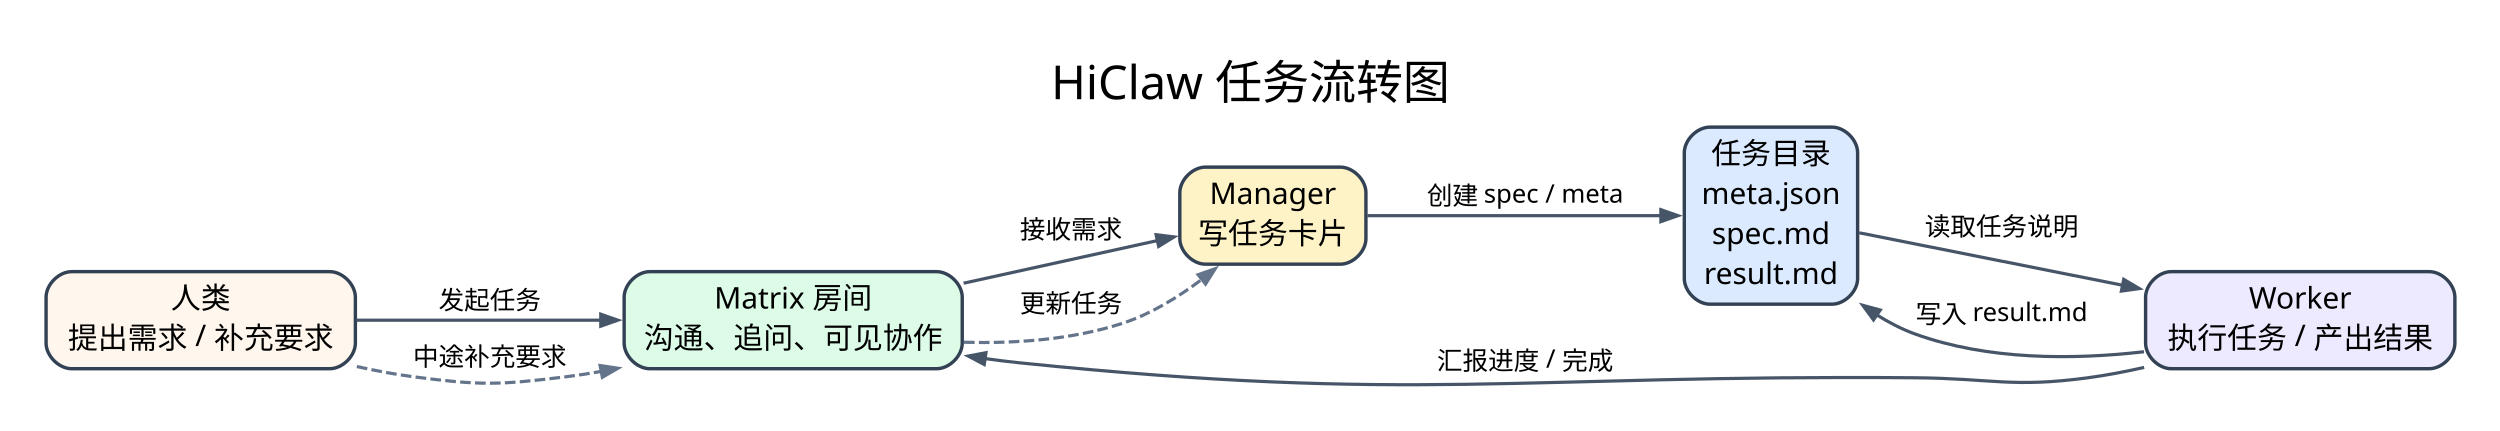
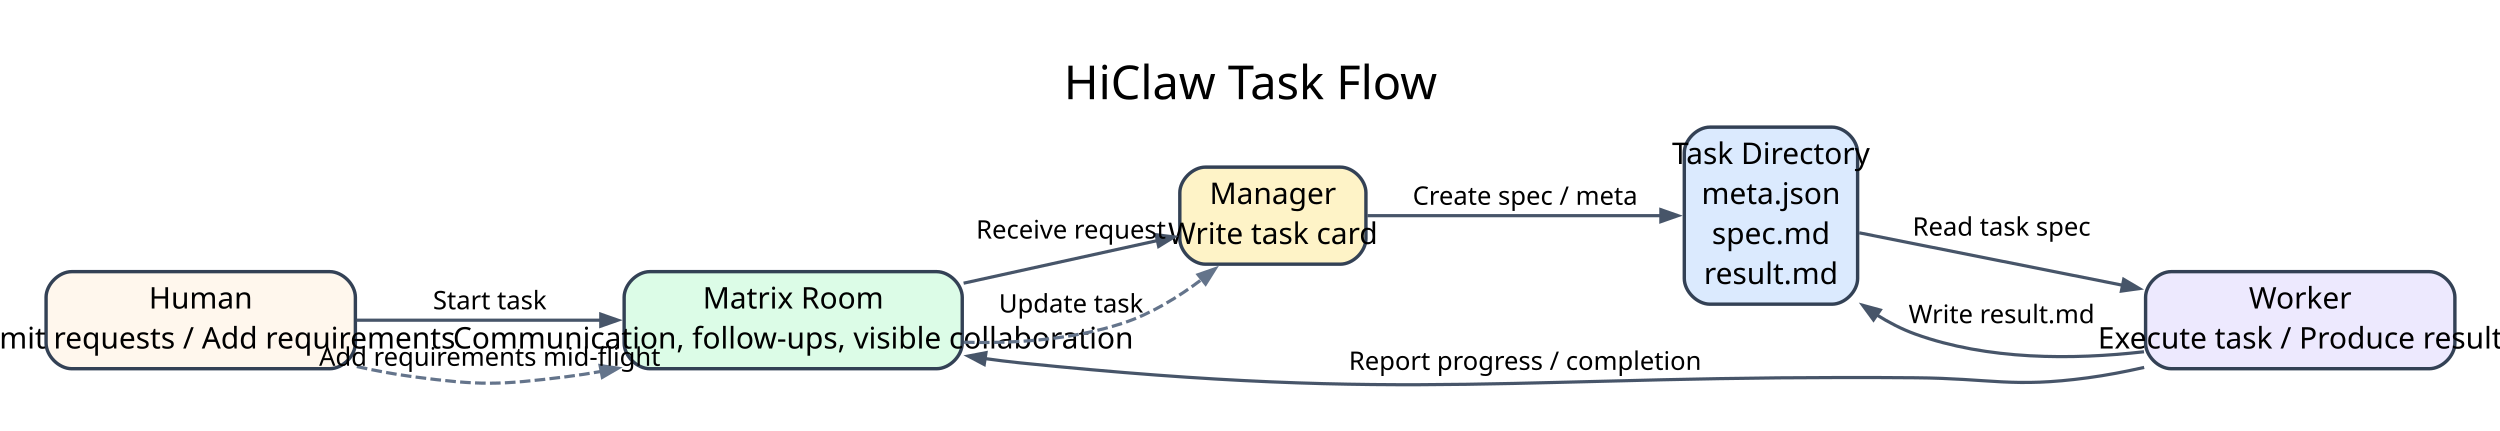
<svg xmlns="http://www.w3.org/2000/svg" width="1172pt" height="202pt" viewBox="0.00 0.00 1172.00 202.00">
  <g id="graph0" class="graph" transform="scale(1 1) rotate(0) translate(21.6 180.57)">
    <polygon fill="white" stroke="none" points="-21.6,21.6 -21.6,-180.57 1150.85,-180.57 1150.85,21.6 -21.6,21.6" />
-     <text xml:space="preserve" text-anchor="middle" x="564.62" y="-134.07" font-family="Microsoft YaHei" font-size="22.00">HiClaw 任务流转图</text>
+     <text xml:space="preserve" text-anchor="middle" x="564.62" y="-134.07" font-family="Microsoft YaHei" font-size="22.00">HiClaw Task Flow</text>
    <g id="node1" class="node">
      <path fill="#fff7ed" stroke="#334155" stroke-width="1.6" d="M133,-53.22C133,-53.22 12,-53.22 12,-53.22 6,-53.22 0,-47.22 0,-41.22 0,-41.22 0,-19.72 0,-19.72 0,-13.72 6,-7.72 12,-7.72 12,-7.72 133,-7.72 133,-7.72 139,-7.72 145,-13.72 145,-19.72 145,-19.72 145,-41.22 145,-41.22 145,-47.22 139,-53.22 133,-53.22" />
-       <text xml:space="preserve" text-anchor="middle" x="72.5" y="-35.92" font-family="Microsoft YaHei" font-size="14.00">人类</text>
-       <text xml:space="preserve" text-anchor="middle" x="72.5" y="-17.17" font-family="Microsoft YaHei" font-size="14.00">提出需求 / 补充要求</text>
+       <text xml:space="preserve" text-anchor="middle" x="72.5" y="-35.92" font-family="Microsoft YaHei" font-size="14.00">Human</text>
+       <text xml:space="preserve" text-anchor="middle" x="72.5" y="-17.17" font-family="Microsoft YaHei" font-size="14.00">Submit requests / Add requirements</text>
    </g>
    <g id="node2" class="node">
      <path fill="#dcfce7" stroke="#334155" stroke-width="1.6" d="M417.5,-53.22C417.5,-53.22 283,-53.22 283,-53.22 277,-53.22 271,-47.22 271,-41.22 271,-41.22 271,-19.72 271,-19.72 271,-13.72 277,-7.72 283,-7.72 283,-7.72 417.5,-7.72 417.5,-7.72 423.5,-7.72 429.5,-13.72 429.5,-19.72 429.5,-19.72 429.5,-41.22 429.5,-41.22 429.5,-47.22 423.5,-53.22 417.5,-53.22" />
-       <text xml:space="preserve" text-anchor="middle" x="350.25" y="-35.92" font-family="Microsoft YaHei" font-size="14.00">Matrix 房间</text>
-       <text xml:space="preserve" text-anchor="middle" x="350.25" y="-17.17" font-family="Microsoft YaHei" font-size="14.00">沟通、追问、可见协作</text>
+       <text xml:space="preserve" text-anchor="middle" x="350.25" y="-35.92" font-family="Microsoft YaHei" font-size="14.00">Matrix Room</text>
+       <text xml:space="preserve" text-anchor="middle" x="350.25" y="-17.17" font-family="Microsoft YaHei" font-size="14.00">Communication, follow-ups, visible collaboration</text>
    </g>
    <g id="edge1" class="edge">
      <path fill="none" stroke="#475569" stroke-width="1.5" d="M145.59,-30.47C180.75,-30.47 223.36,-30.47 260.5,-30.47" />
      <polygon fill="#475569" stroke="#475569" stroke-width="1.5" points="260.04,-33.27 268.04,-30.47 260.04,-27.67 260.04,-33.27" />
-       <text xml:space="preserve" text-anchor="middle" x="208" y="-35.57" font-family="Microsoft YaHei" font-size="12.00">发起任务</text>
+       <text xml:space="preserve" text-anchor="middle" x="208" y="-35.57" font-family="Microsoft YaHei" font-size="12.00">Start task</text>
    </g>
    <g id="edge7" class="edge">
      <path fill="none" stroke="#64748b" stroke-width="1.5" stroke-dasharray="5,2" d="M145.68,-8.74C154.48,-6.78 163.4,-5.11 172,-3.97 203.72,0.22 212.24,-0.03 244,-3.97 249.38,-4.64 254.87,-5.49 260.39,-6.47" />
      <polygon fill="#64748b" stroke="#64748b" stroke-width="1.5" points="259.72,-9.19 268.11,-7.95 260.78,-3.7 259.72,-9.19" />
-       <text xml:space="preserve" text-anchor="middle" x="208" y="-9.07" font-family="Microsoft YaHei" font-size="12.00">中途补充要求</text>
+       <text xml:space="preserve" text-anchor="middle" x="208" y="-9.07" font-family="Microsoft YaHei" font-size="12.00">Add requirements mid-flight</text>
    </g>
    <g id="node3" class="node">
      <path fill="#fef3c7" stroke="#334155" stroke-width="1.6" d="M606.75,-102.22C606.75,-102.22 543.5,-102.22 543.5,-102.22 537.5,-102.22 531.5,-96.22 531.5,-90.22 531.5,-90.22 531.5,-68.72 531.5,-68.72 531.5,-62.72 537.5,-56.72 543.5,-56.72 543.5,-56.72 606.75,-56.72 606.75,-56.72 612.75,-56.72 618.75,-62.72 618.75,-68.72 618.75,-68.72 618.75,-90.22 618.75,-90.22 618.75,-96.22 612.75,-102.22 606.75,-102.22" />
      <text xml:space="preserve" text-anchor="middle" x="575.12" y="-84.92" font-family="Microsoft YaHei" font-size="14.00">Manager</text>
-       <text xml:space="preserve" text-anchor="middle" x="575.12" y="-66.17" font-family="Microsoft YaHei" font-size="14.00">写任务卡片</text>
+       <text xml:space="preserve" text-anchor="middle" x="575.12" y="-66.17" font-family="Microsoft YaHei" font-size="14.00">Write task card</text>
    </g>
    <g id="edge2" class="edge">
      <path fill="none" stroke="#475569" stroke-width="1.5" d="M430.14,-47.81C460.36,-54.46 494.09,-61.87 521.3,-67.86" />
      <polygon fill="#475569" stroke="#475569" stroke-width="1.5" points="520.38,-70.52 528.79,-69.5 521.58,-65.05 520.38,-70.52" />
-       <text xml:space="preserve" text-anchor="middle" x="480.5" y="-68.72" font-family="Microsoft YaHei" font-size="12.00">接收需求</text>
+       <text xml:space="preserve" text-anchor="middle" x="480.5" y="-68.72" font-family="Microsoft YaHei" font-size="12.00">Receive request</text>
    </g>
    <g id="edge8" class="edge">
      <path fill="none" stroke="#64748b" stroke-width="1.5" stroke-dasharray="5,2" d="M430.29,-20.12C454.59,-19.46 481.09,-21.37 504.5,-28.97 517.99,-33.35 531.05,-41.42 542.14,-49.85" />
      <polygon fill="#64748b" stroke="#64748b" stroke-width="1.5" points="540.08,-51.79 548.08,-54.59 543.57,-47.41 540.08,-51.79" />
-       <text xml:space="preserve" text-anchor="middle" x="480.5" y="-34.07" font-family="Microsoft YaHei" font-size="12.00">更新任务</text>
+       <text xml:space="preserve" text-anchor="middle" x="480.5" y="-34.07" font-family="Microsoft YaHei" font-size="12.00">Update task</text>
    </g>
    <g id="node4" class="node">
      <path fill="#dbeafe" stroke="#334155" stroke-width="1.6" d="M837.25,-120.97C837.25,-120.97 780,-120.97 780,-120.97 774,-120.97 768,-114.97 768,-108.97 768,-108.97 768,-49.97 768,-49.97 768,-43.97 774,-37.97 780,-37.97 780,-37.97 837.25,-37.97 837.25,-37.97 843.25,-37.97 849.25,-43.97 849.25,-49.97 849.25,-49.97 849.25,-108.97 849.25,-108.97 849.25,-114.97 843.25,-120.97 837.25,-120.97" />
-       <text xml:space="preserve" text-anchor="middle" x="808.62" y="-103.67" font-family="Microsoft YaHei" font-size="14.00">任务目录</text>
+       <text xml:space="preserve" text-anchor="middle" x="808.62" y="-103.67" font-family="Microsoft YaHei" font-size="14.00">Task Directory</text>
      <text xml:space="preserve" text-anchor="middle" x="808.62" y="-84.92" font-family="Microsoft YaHei" font-size="14.00">meta.json</text>
      <text xml:space="preserve" text-anchor="middle" x="808.62" y="-66.17" font-family="Microsoft YaHei" font-size="14.00">spec.md</text>
      <text xml:space="preserve" text-anchor="middle" x="808.62" y="-47.42" font-family="Microsoft YaHei" font-size="14.00">result.md</text>
    </g>
    <g id="edge3" class="edge">
      <path fill="none" stroke="#475569" stroke-width="1.5" d="M619.4,-79.47C658.49,-79.47 716.03,-79.47 757.19,-79.47" />
      <polygon fill="#475569" stroke="#475569" stroke-width="1.5" points="757.01,-82.27 765.01,-79.47 757.01,-76.67 757.01,-82.27" />
-       <text xml:space="preserve" text-anchor="middle" x="693.38" y="-84.57" font-family="Microsoft YaHei" font-size="12.00">创建 spec / meta</text>
+       <text xml:space="preserve" text-anchor="middle" x="693.38" y="-84.57" font-family="Microsoft YaHei" font-size="12.00">Create spec / meta</text>
    </g>
    <g id="node5" class="node">
      <path fill="#ede9fe" stroke="#334155" stroke-width="1.6" d="M1117.25,-53.22C1117.25,-53.22 996.25,-53.22 996.25,-53.22 990.25,-53.22 984.25,-47.22 984.25,-41.22 984.25,-41.22 984.25,-19.72 984.25,-19.72 984.25,-13.72 990.25,-7.72 996.25,-7.72 996.25,-7.72 1117.25,-7.72 1117.25,-7.72 1123.25,-7.72 1129.25,-13.72 1129.25,-19.72 1129.25,-19.72 1129.25,-41.22 1129.25,-41.22 1129.25,-47.22 1123.25,-53.22 1117.25,-53.22" />
      <text xml:space="preserve" text-anchor="middle" x="1056.75" y="-35.92" font-family="Microsoft YaHei" font-size="14.00">Worker</text>
-       <text xml:space="preserve" text-anchor="middle" x="1056.75" y="-17.17" font-family="Microsoft YaHei" font-size="14.00">执行任务 / 产出结果</text>
+       <text xml:space="preserve" text-anchor="middle" x="1056.75" y="-17.17" font-family="Microsoft YaHei" font-size="14.00">Execute task / Produce result</text>
    </g>
    <g id="edge4" class="edge">
      <path fill="none" stroke="#475569" stroke-width="1.5" d="M849.99,-71.43C883.45,-64.77 932.09,-55.09 973.67,-46.81" />
      <polygon fill="#475569" stroke="#475569" stroke-width="1.5" points="974,-49.6 981.3,-45.29 972.91,-44.11 974,-49.6" />
-       <text xml:space="preserve" text-anchor="middle" x="916.75" y="-70.09" font-family="Microsoft YaHei" font-size="12.00">读取任务说明</text>
+       <text xml:space="preserve" text-anchor="middle" x="916.75" y="-70.09" font-family="Microsoft YaHei" font-size="12.00">Read task spec</text>
    </g>
    <g id="edge6" class="edge">
      <path fill="none" stroke="#475569" stroke-width="1.5" d="M983.58,-8.33C974.78,-6.33 965.86,-4.63 957.25,-3.47 921.57,1.33 912.25,-3.17 876.25,-3.47 689.67,-5.02 642.11,8.57 456.5,-10.47 451.12,-11.02 445.61,-11.71 440.06,-12.48" />
      <polygon fill="#475569" stroke="#475569" stroke-width="1.5" points="439.8,-9.69 432.3,-13.65 440.63,-15.23 439.8,-9.69" />
-       <text xml:space="preserve" text-anchor="middle" x="693.38" y="-7.17" font-family="Microsoft YaHei" font-size="12.00">汇报进度 / 完成</text>
+       <text xml:space="preserve" text-anchor="middle" x="693.38" y="-7.17" font-family="Microsoft YaHei" font-size="12.00">Report progress / completion</text>
    </g>
    <g id="edge5" class="edge">
      <path fill="none" stroke="#475569" stroke-width="1.5" d="M983.5,-15.67C949.96,-11.84 910.12,-11.71 876.25,-23.97 869.97,-26.24 863.87,-29.39 858.07,-33.05" />
      <polygon fill="#475569" stroke="#475569" stroke-width="1.5" points="856.69,-30.6 851.68,-37.44 859.86,-35.22 856.69,-30.6" />
-       <text xml:space="preserve" text-anchor="middle" x="916.75" y="-29.07" font-family="Microsoft YaHei" font-size="12.00">写入 result.md</text>
+       <text xml:space="preserve" text-anchor="middle" x="916.75" y="-29.07" font-family="Microsoft YaHei" font-size="12.00">Write result.md</text>
    </g>
  </g>
</svg>
